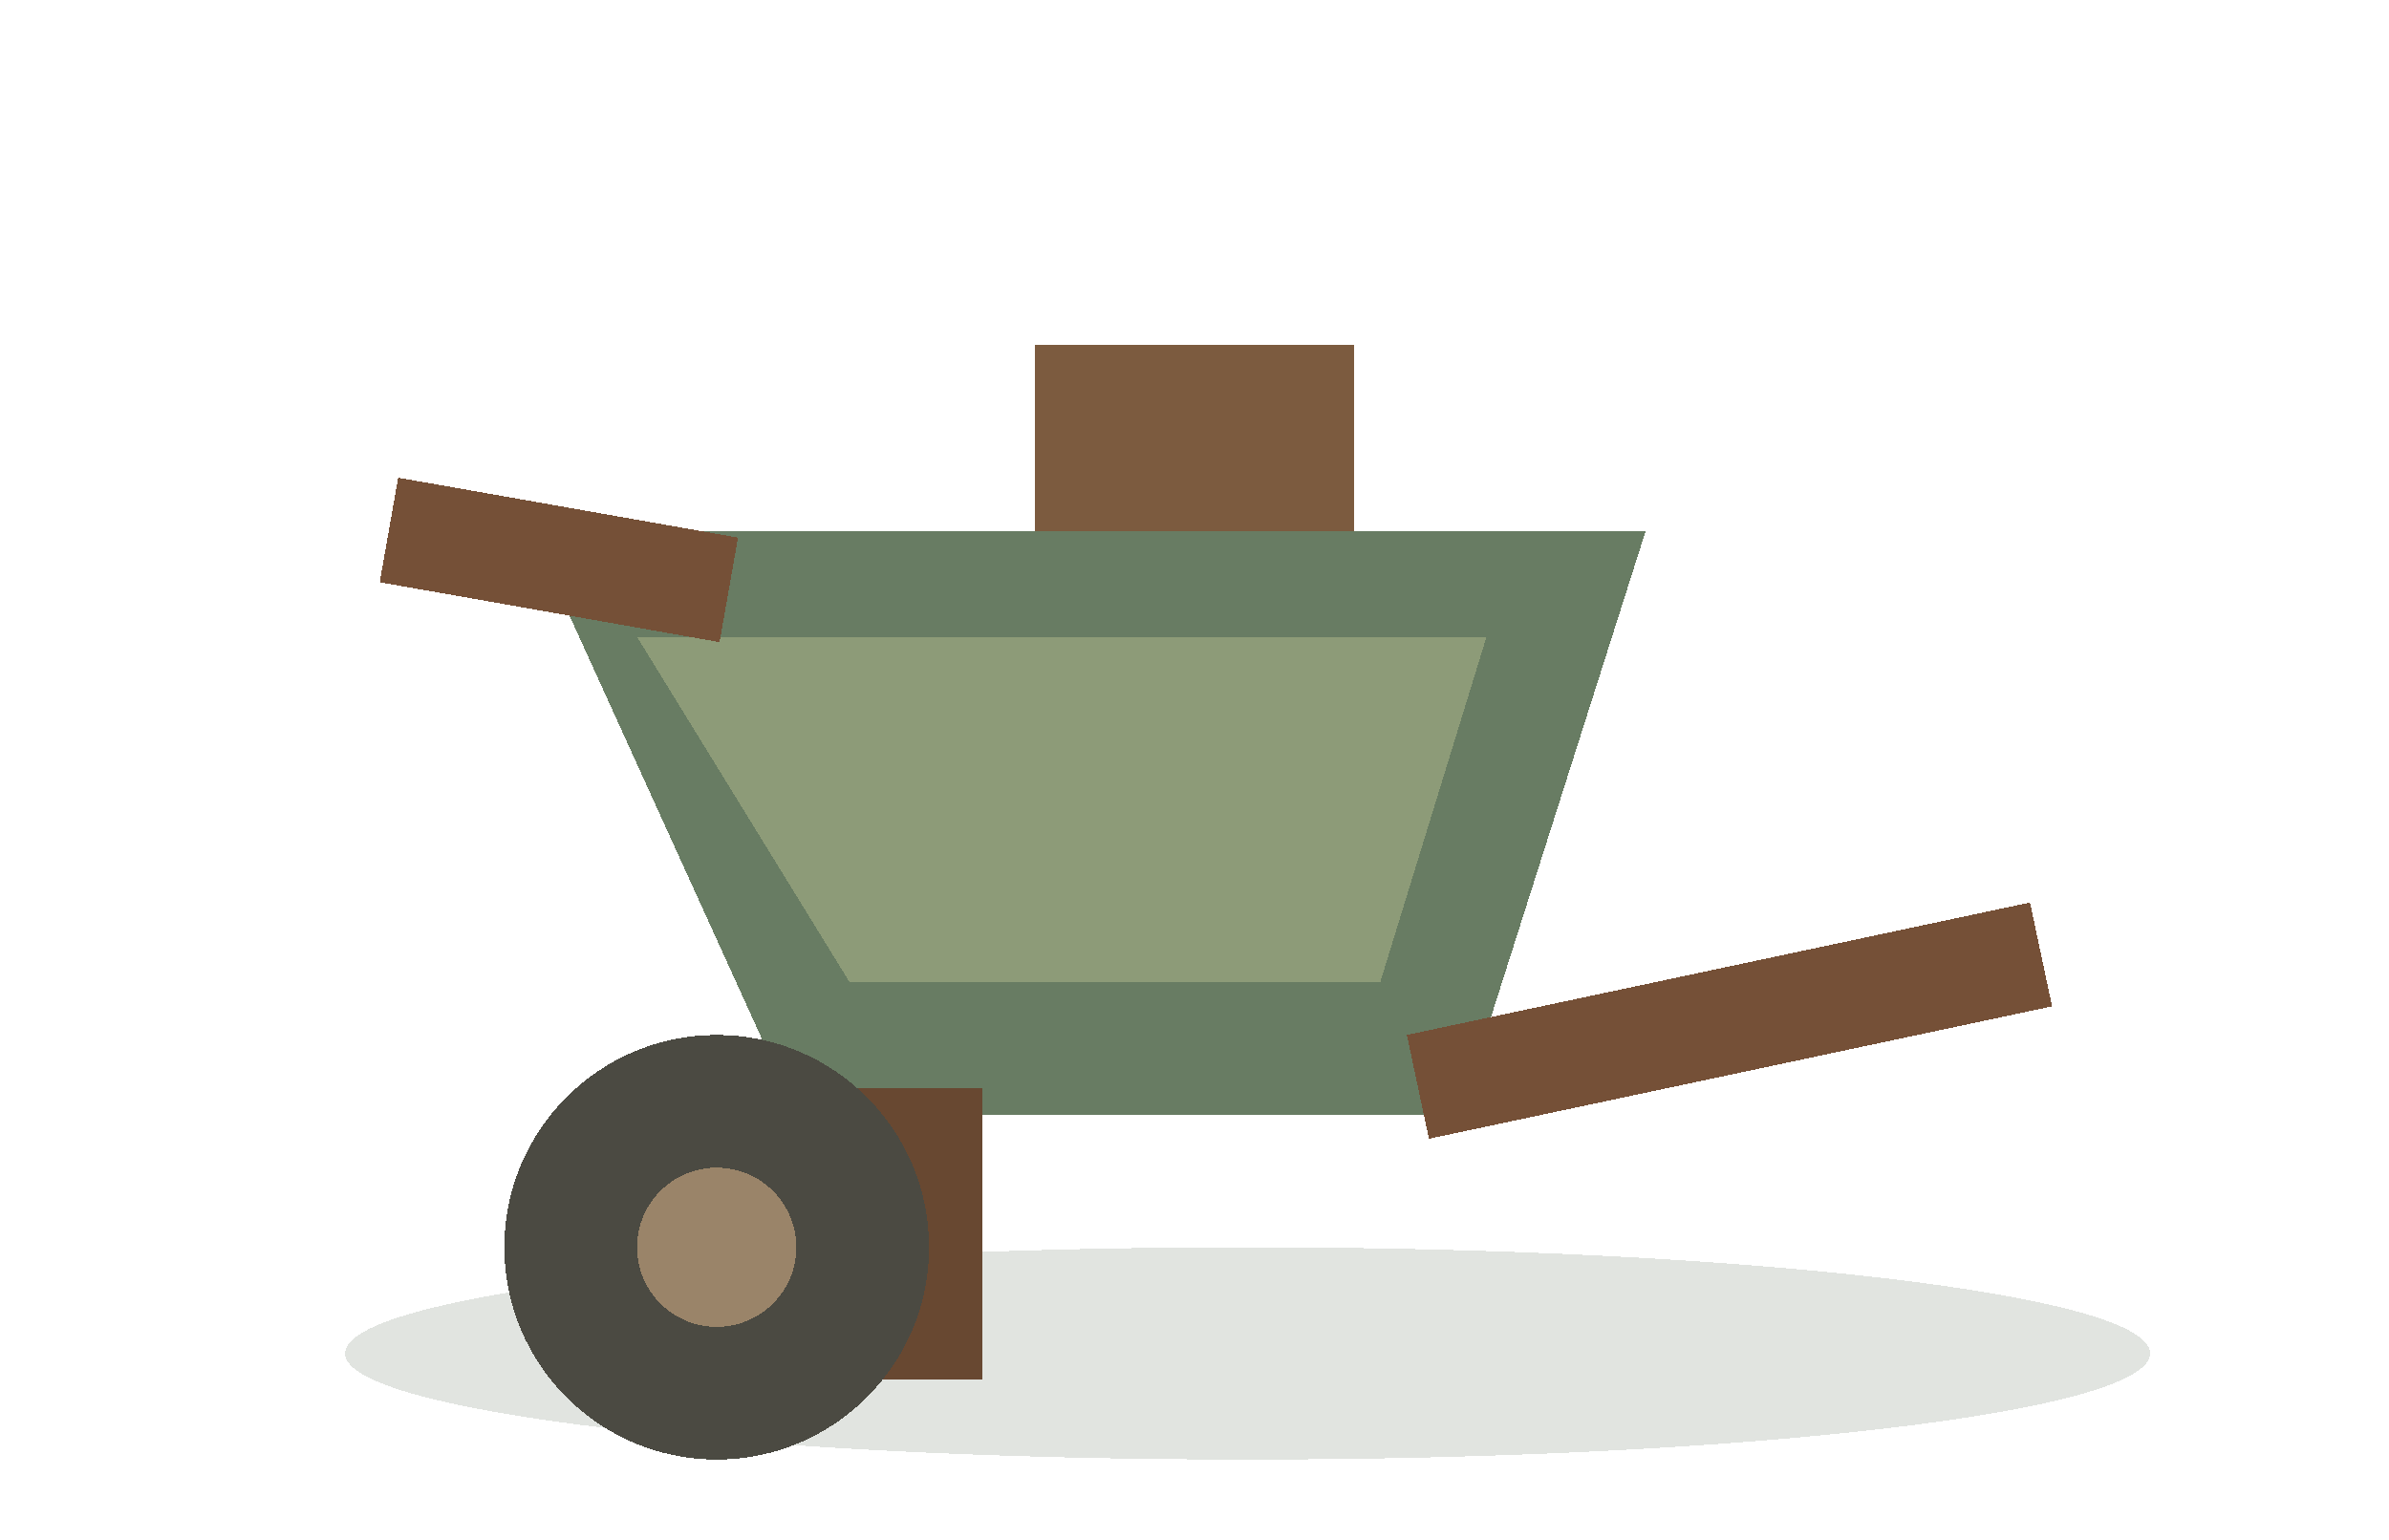
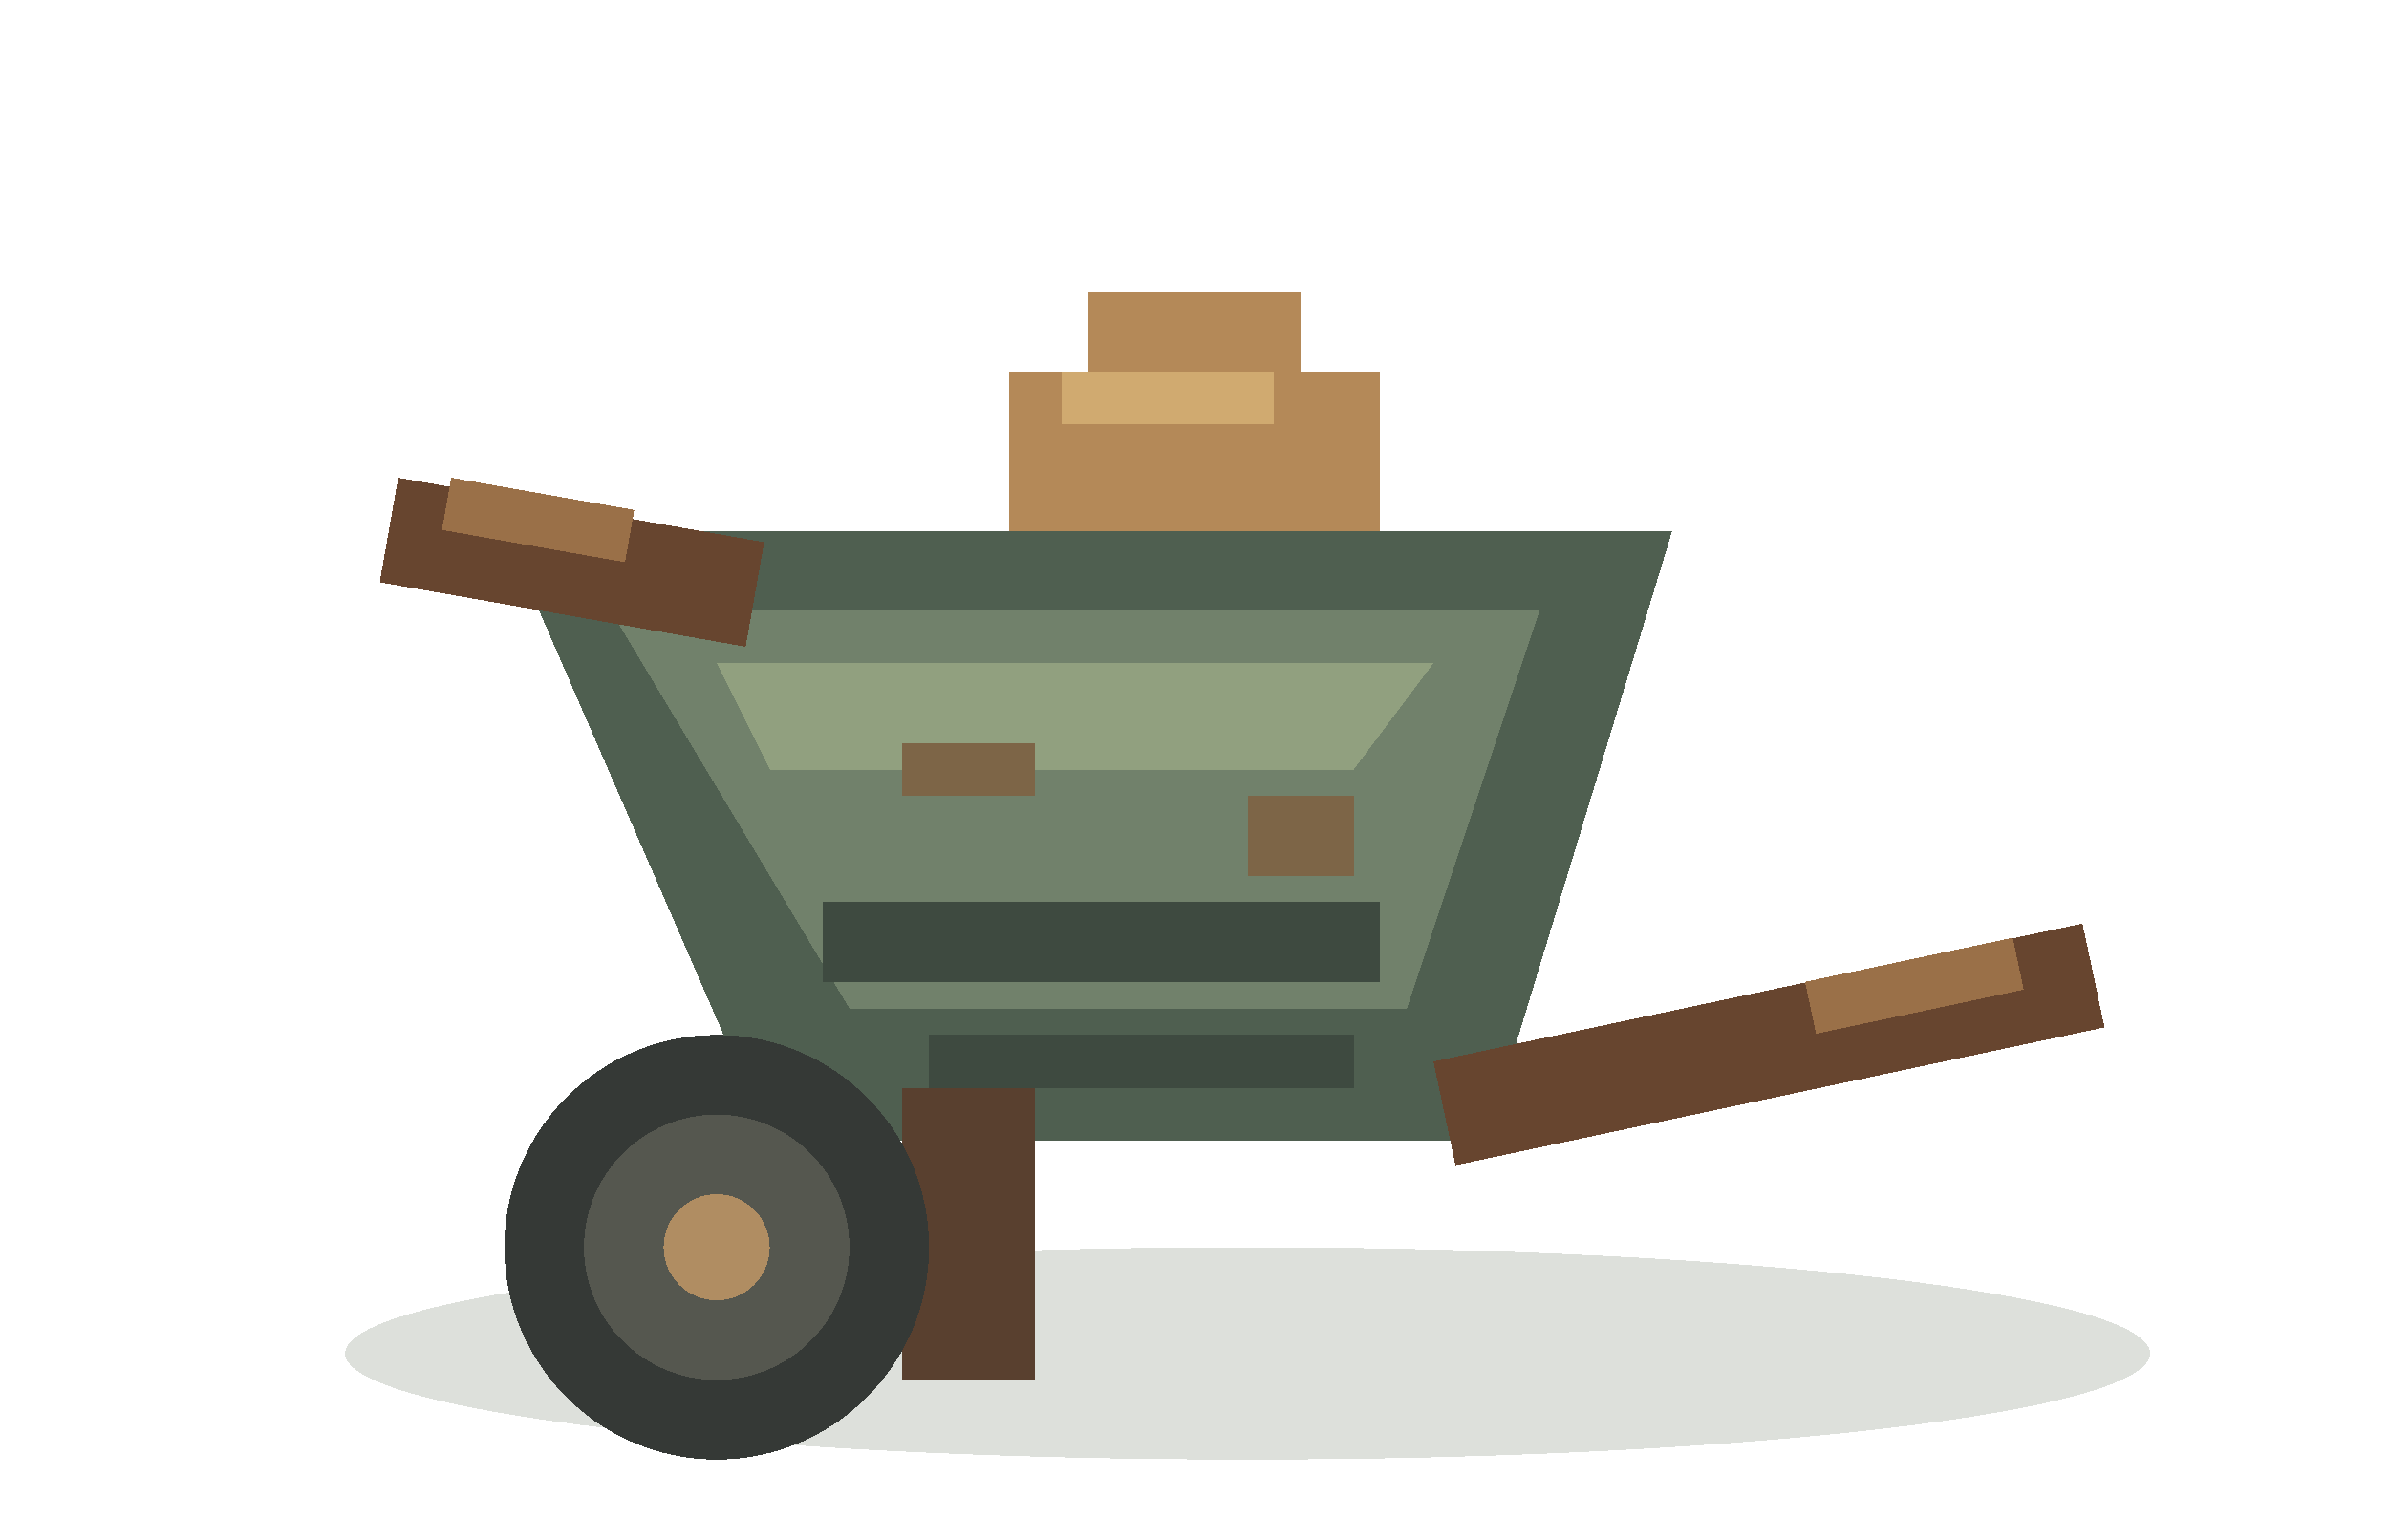
<svg xmlns="http://www.w3.org/2000/svg" width="90" height="58" viewBox="0 0 90 58" shape-rendering="crispEdges">
  <rect width="90" height="58" fill="none" />
-   <ellipse cx="47" cy="51" rx="34" ry="4" fill="#405238" opacity=".16" />
-   <path d="M20 20h42l-7 22H30z" fill="#687c63" />
-   <path d="M24 24h32l-4 13H32z" fill="#8d9b78" />
-   <rect x="53" y="39" width="24" height="4" fill="#755037" transform="rotate(-12 53 39)" />
-   <rect x="15" y="18" width="13" height="4" fill="#755037" transform="rotate(10 15 18)" />
-   <rect x="32" y="41" width="5" height="11" fill="#684831" />
-   <circle cx="27" cy="47" r="8" fill="#4b4a42" />
-   <circle cx="27" cy="47" r="3" fill="#9a8469" />
-   <rect x="39" y="13" width="12" height="7" fill="#7c5b3f" />
+   <ellipse cx="47" cy="51" rx="34" ry="4" fill="#405238" opacity=".18" />
+   <path d="M19 20h44l-7 23H29z" fill="#4f5f50" />
+   <path d="M23 23h35l-5 15H32z" fill="#71816b" />
+   <path d="M27 25h27l-3 4H29z" fill="#91a07f" />
+   <g fill="#3e4a40">
+     <rect x="31" y="34" width="21" height="3" />
+     <rect x="35" y="39" width="16" height="2" />
+   </g>
+   <rect x="54" y="40" width="25" height="4" fill="#67452f" transform="rotate(-12 54 40)" />
+   <rect x="15" y="18" width="14" height="4" fill="#67452f" transform="rotate(10 15 18)" />
+   <g fill="#9a7048">
+     <rect x="68" y="37" width="8" height="2" transform="rotate(-12 68 37)" />
+     <rect x="17" y="18" width="7" height="2" transform="rotate(10 17 18)" />
+   </g>
+   <rect x="34" y="41" width="5" height="11" fill="#59402f" />
+   <circle cx="27" cy="47" r="8" fill="#353936" />
+   <circle cx="27" cy="47" r="5" fill="#55574f" />
+   <circle cx="27" cy="47" r="2" fill="#b08d62" />
+   <g fill="#b48958">
+     <rect x="38" y="14" width="14" height="6" />
+     <rect x="41" y="11" width="8" height="4" />
+   </g>
+   <g fill="#d0aa70">
+     <rect x="40" y="14" width="8" height="2" />
+   </g>
+   <g fill="#7d6547">
+     <rect x="47" y="30" width="4" height="3" />
+     <rect x="34" y="28" width="5" height="2" />
+   </g>
</svg>
